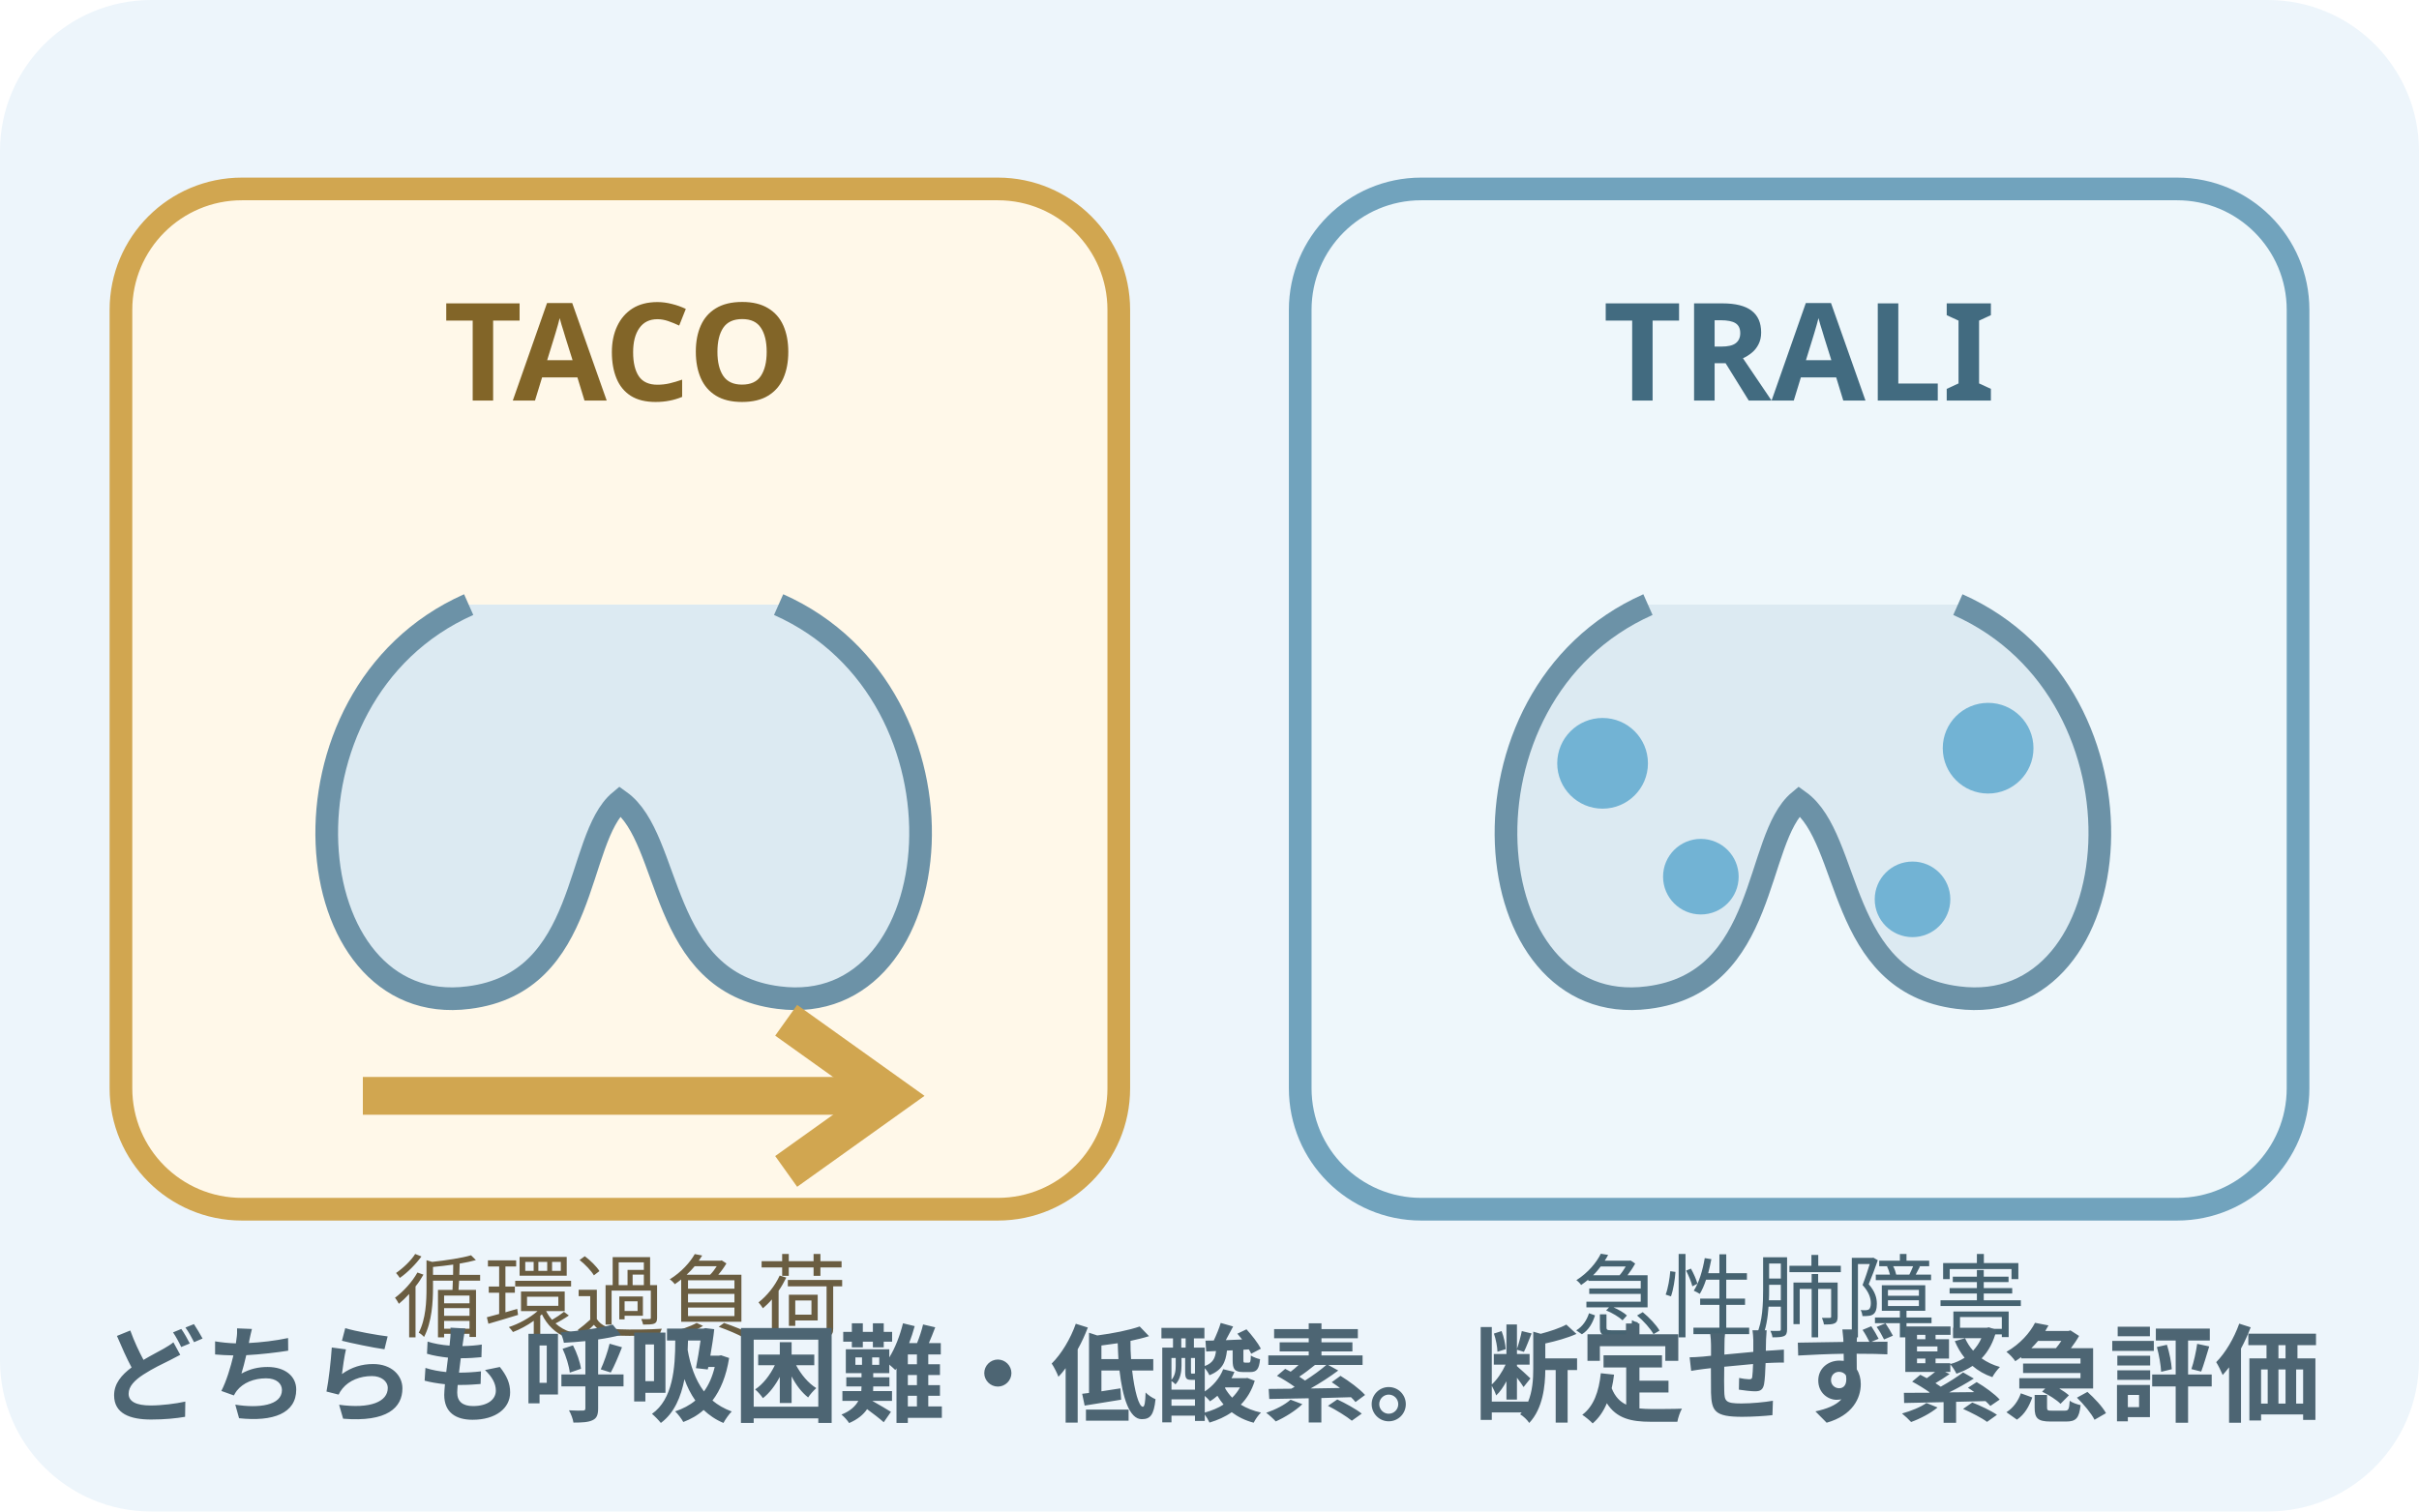
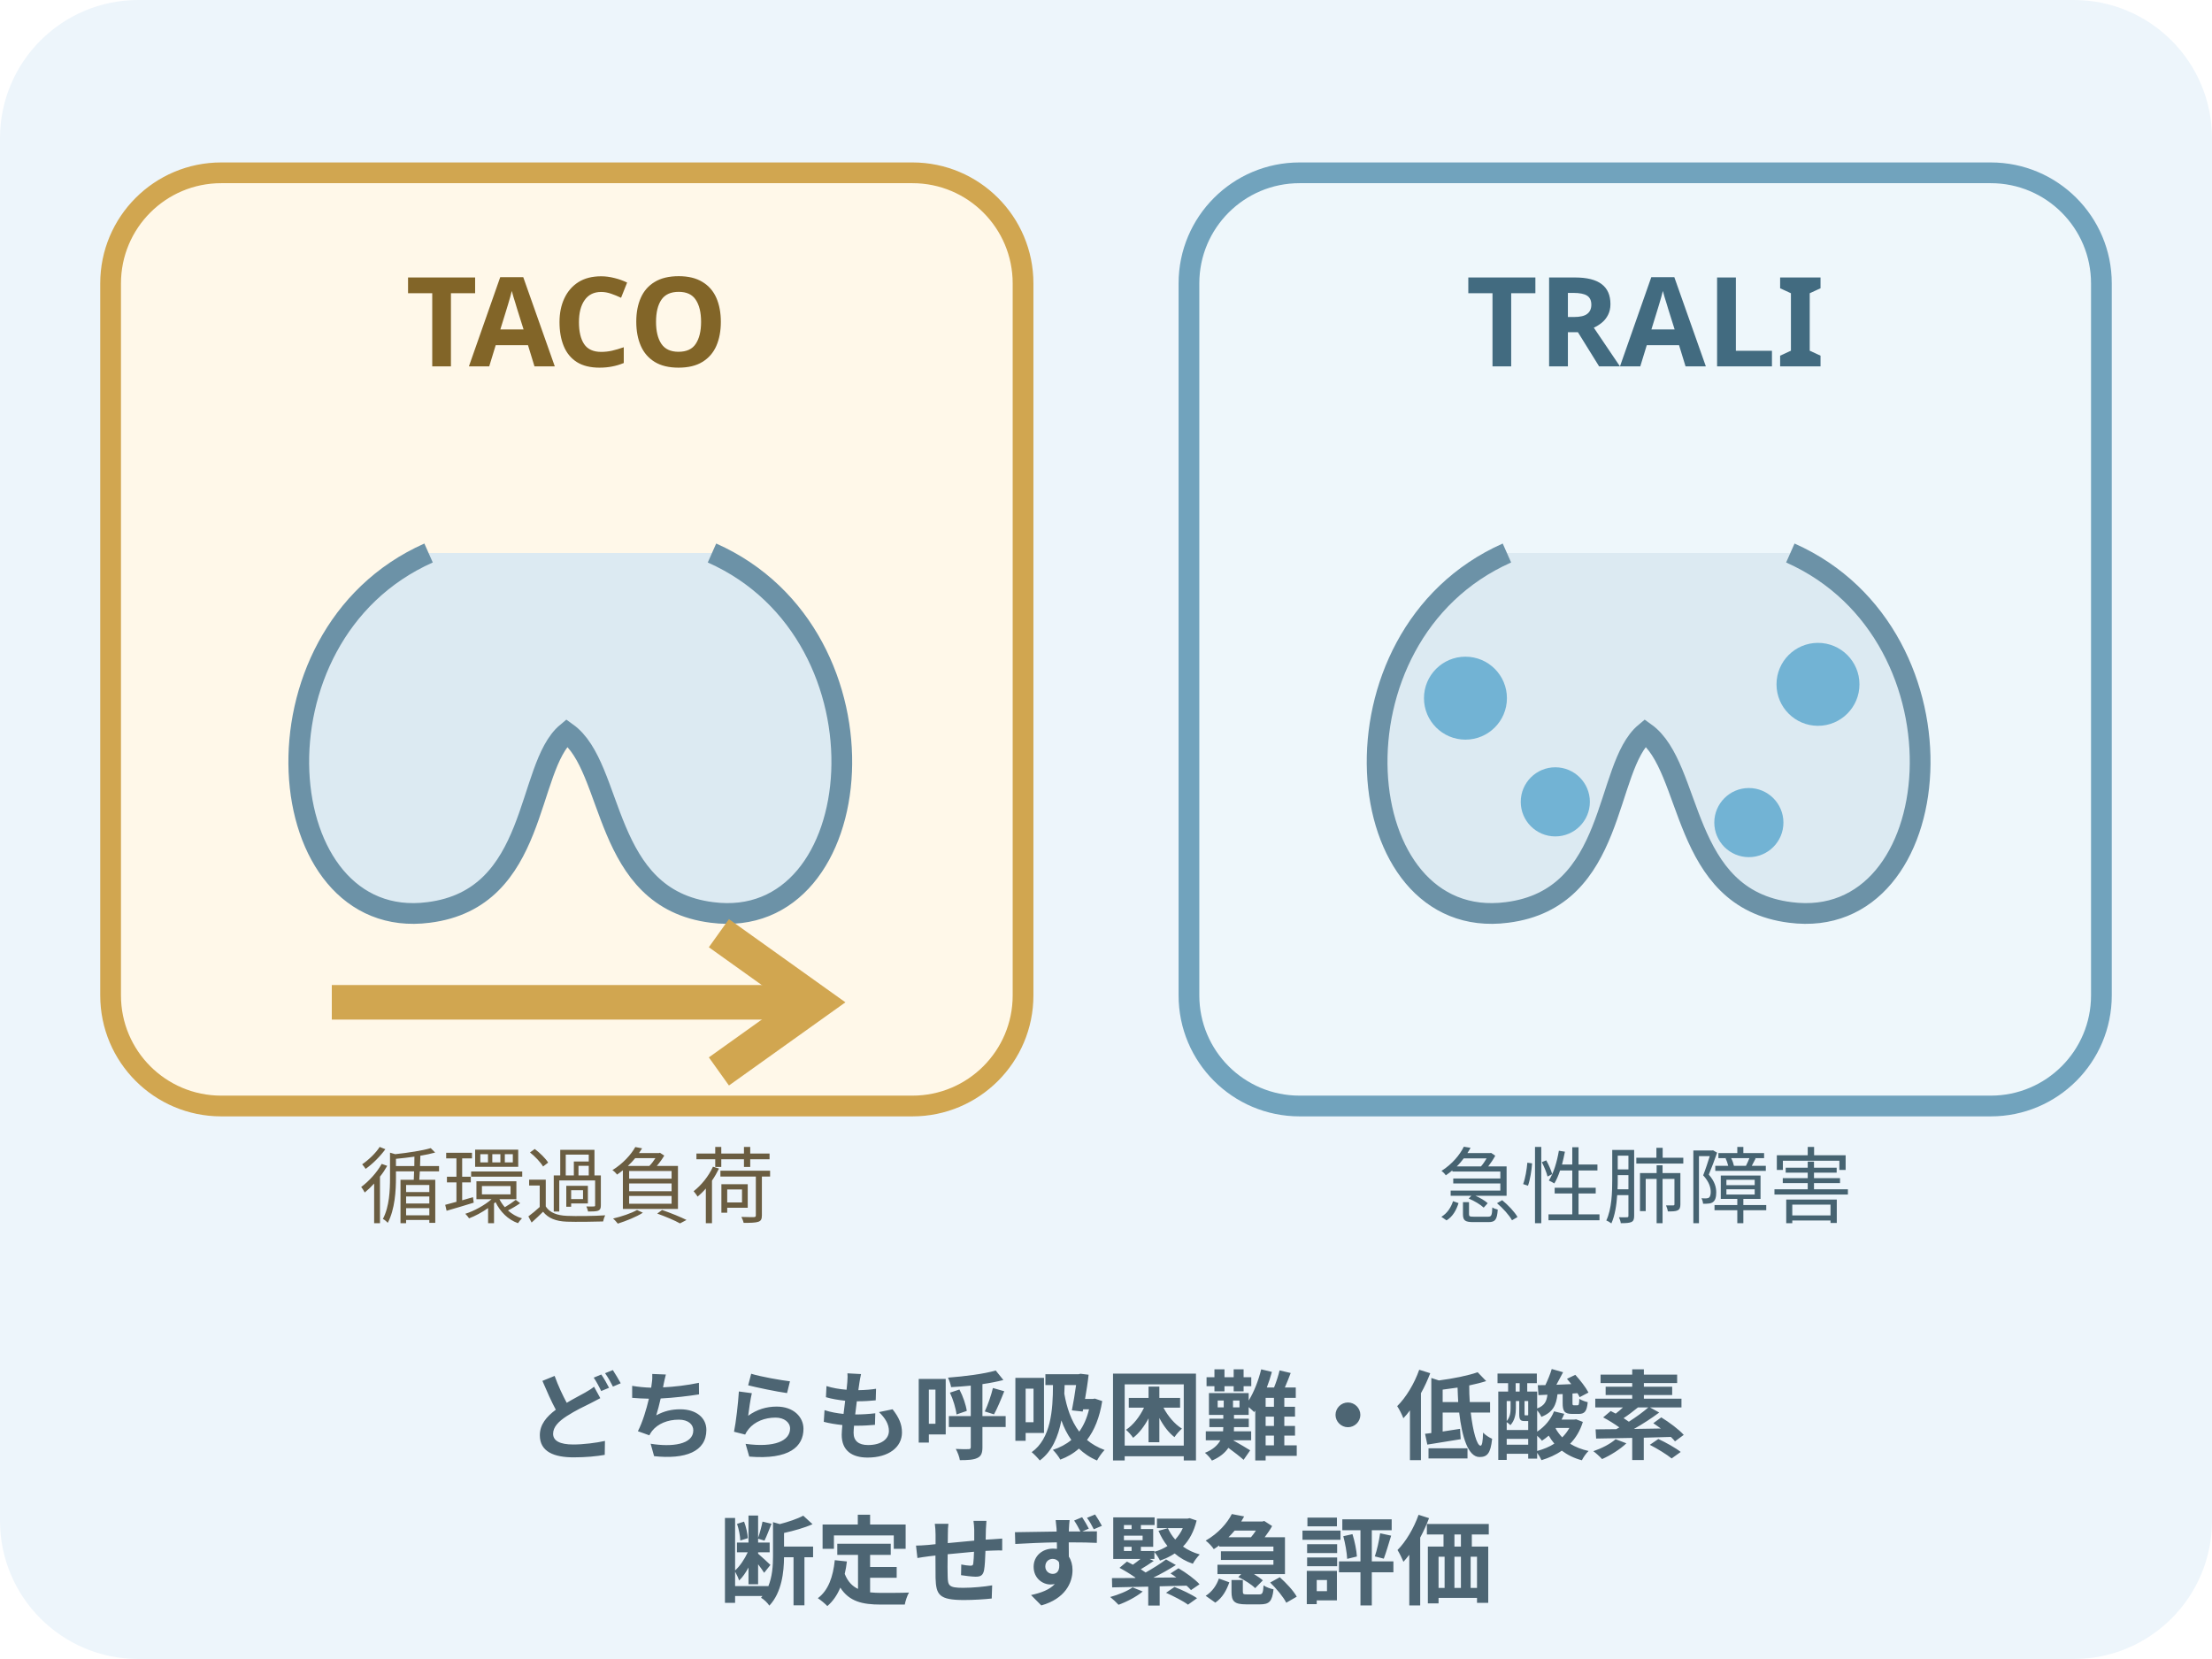
- <svg xmlns="http://www.w3.org/2000/svg" width="320" height="200" viewBox="0 0 320 200" role="img" aria-labelledby="t">
-   <rect width="320" height="200" rx="20" fill="#edf5fb" />
+ <svg xmlns="http://www.w3.org/2000/svg" width="320" height="240" viewBox="0 0 320 240" role="img" aria-labelledby="t">
+   <rect width="320" height="240" rx="20" fill="#edf5fb" />
  <g font-family="sans-serif" text-anchor="middle">
    <g transform="translate(16 25)">
      <rect width="132" height="135" rx="16" fill="#fff8e9" stroke="#d1a650" stroke-width="3" />
      <text x="66" y="28" font-size="18" font-weight="700" fill="#826528">TACO</text>
      <path d="M46 55c-27 12-23 55 0 52 16-2 14-21 20-26 7 5 5 24 21 26 23 3 27-40 0-52" fill="#dceaf2" stroke="#6c92a7" stroke-width="3" />
      <path d="M32 120h68" stroke="#d1a650" stroke-width="5" />
      <path d="m88 110 14 10-14 10" fill="none" stroke="#d1a650" stroke-width="5" />
      <text x="66" y="151" font-size="12" fill="#6a5d41">循環過負荷</text>
    </g>
    <g transform="translate(172 25)">
      <rect width="132" height="135" rx="16" fill="#eef7fb" stroke="#71a3bd" stroke-width="3" />
      <text x="66" y="28" font-size="18" font-weight="700" fill="#426b80">TRALI</text>
      <path d="M46 55c-27 12-23 55 0 52 16-2 14-21 20-26 7 5 5 24 21 26 23 3 27-40 0-52" fill="#dceaf2" stroke="#6c92a7" stroke-width="3" />
      <g fill="#72b3d4">
        <circle cx="40" cy="76" r="6" />
        <circle cx="53" cy="91" r="5" />
        <circle cx="91" cy="74" r="6" />
        <circle cx="81" cy="94" r="5" />
      </g>
      <text x="66" y="151" font-size="12" fill="#466371">急性肺障害</text>
    </g>
-     <text x="160" y="187" font-size="14" font-weight="700" fill="#4d6573">どちらも呼吸困難・低酸素。断定せず緊急評価</text>
+     <text x="160" y="210" font-size="14" font-weight="700" fill="#4d6573">どちらも呼吸困難・低酸素</text>
+     <text x="160" y="231" font-size="14" font-weight="700" fill="#4d6573">断定せず緊急評価</text>
  </g>
</svg>
